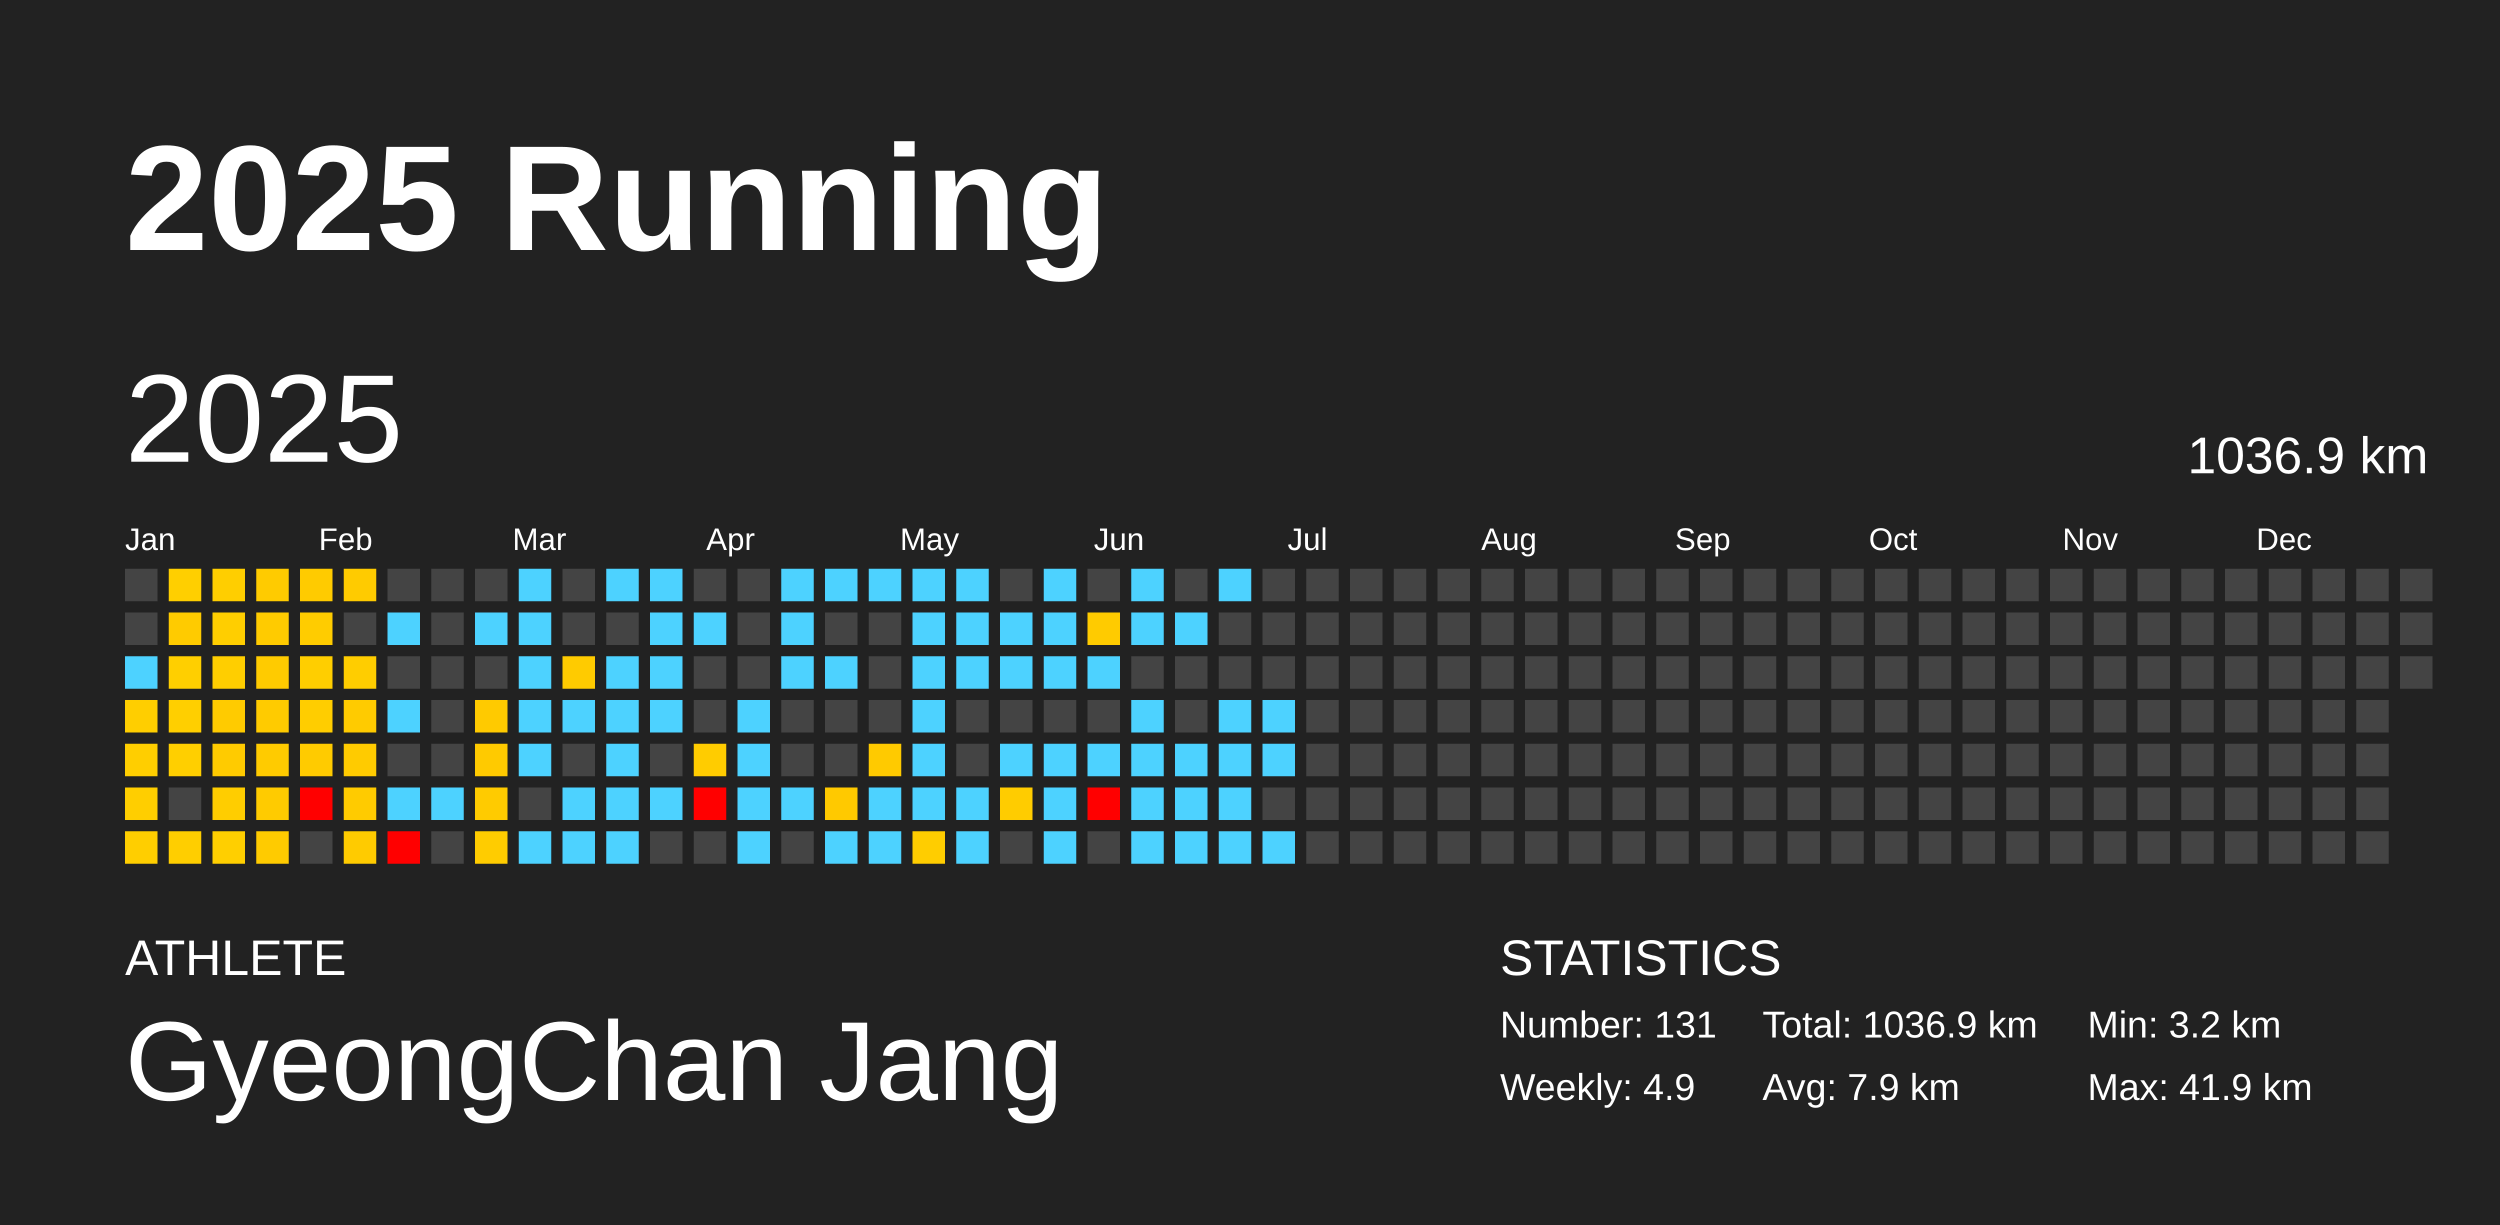
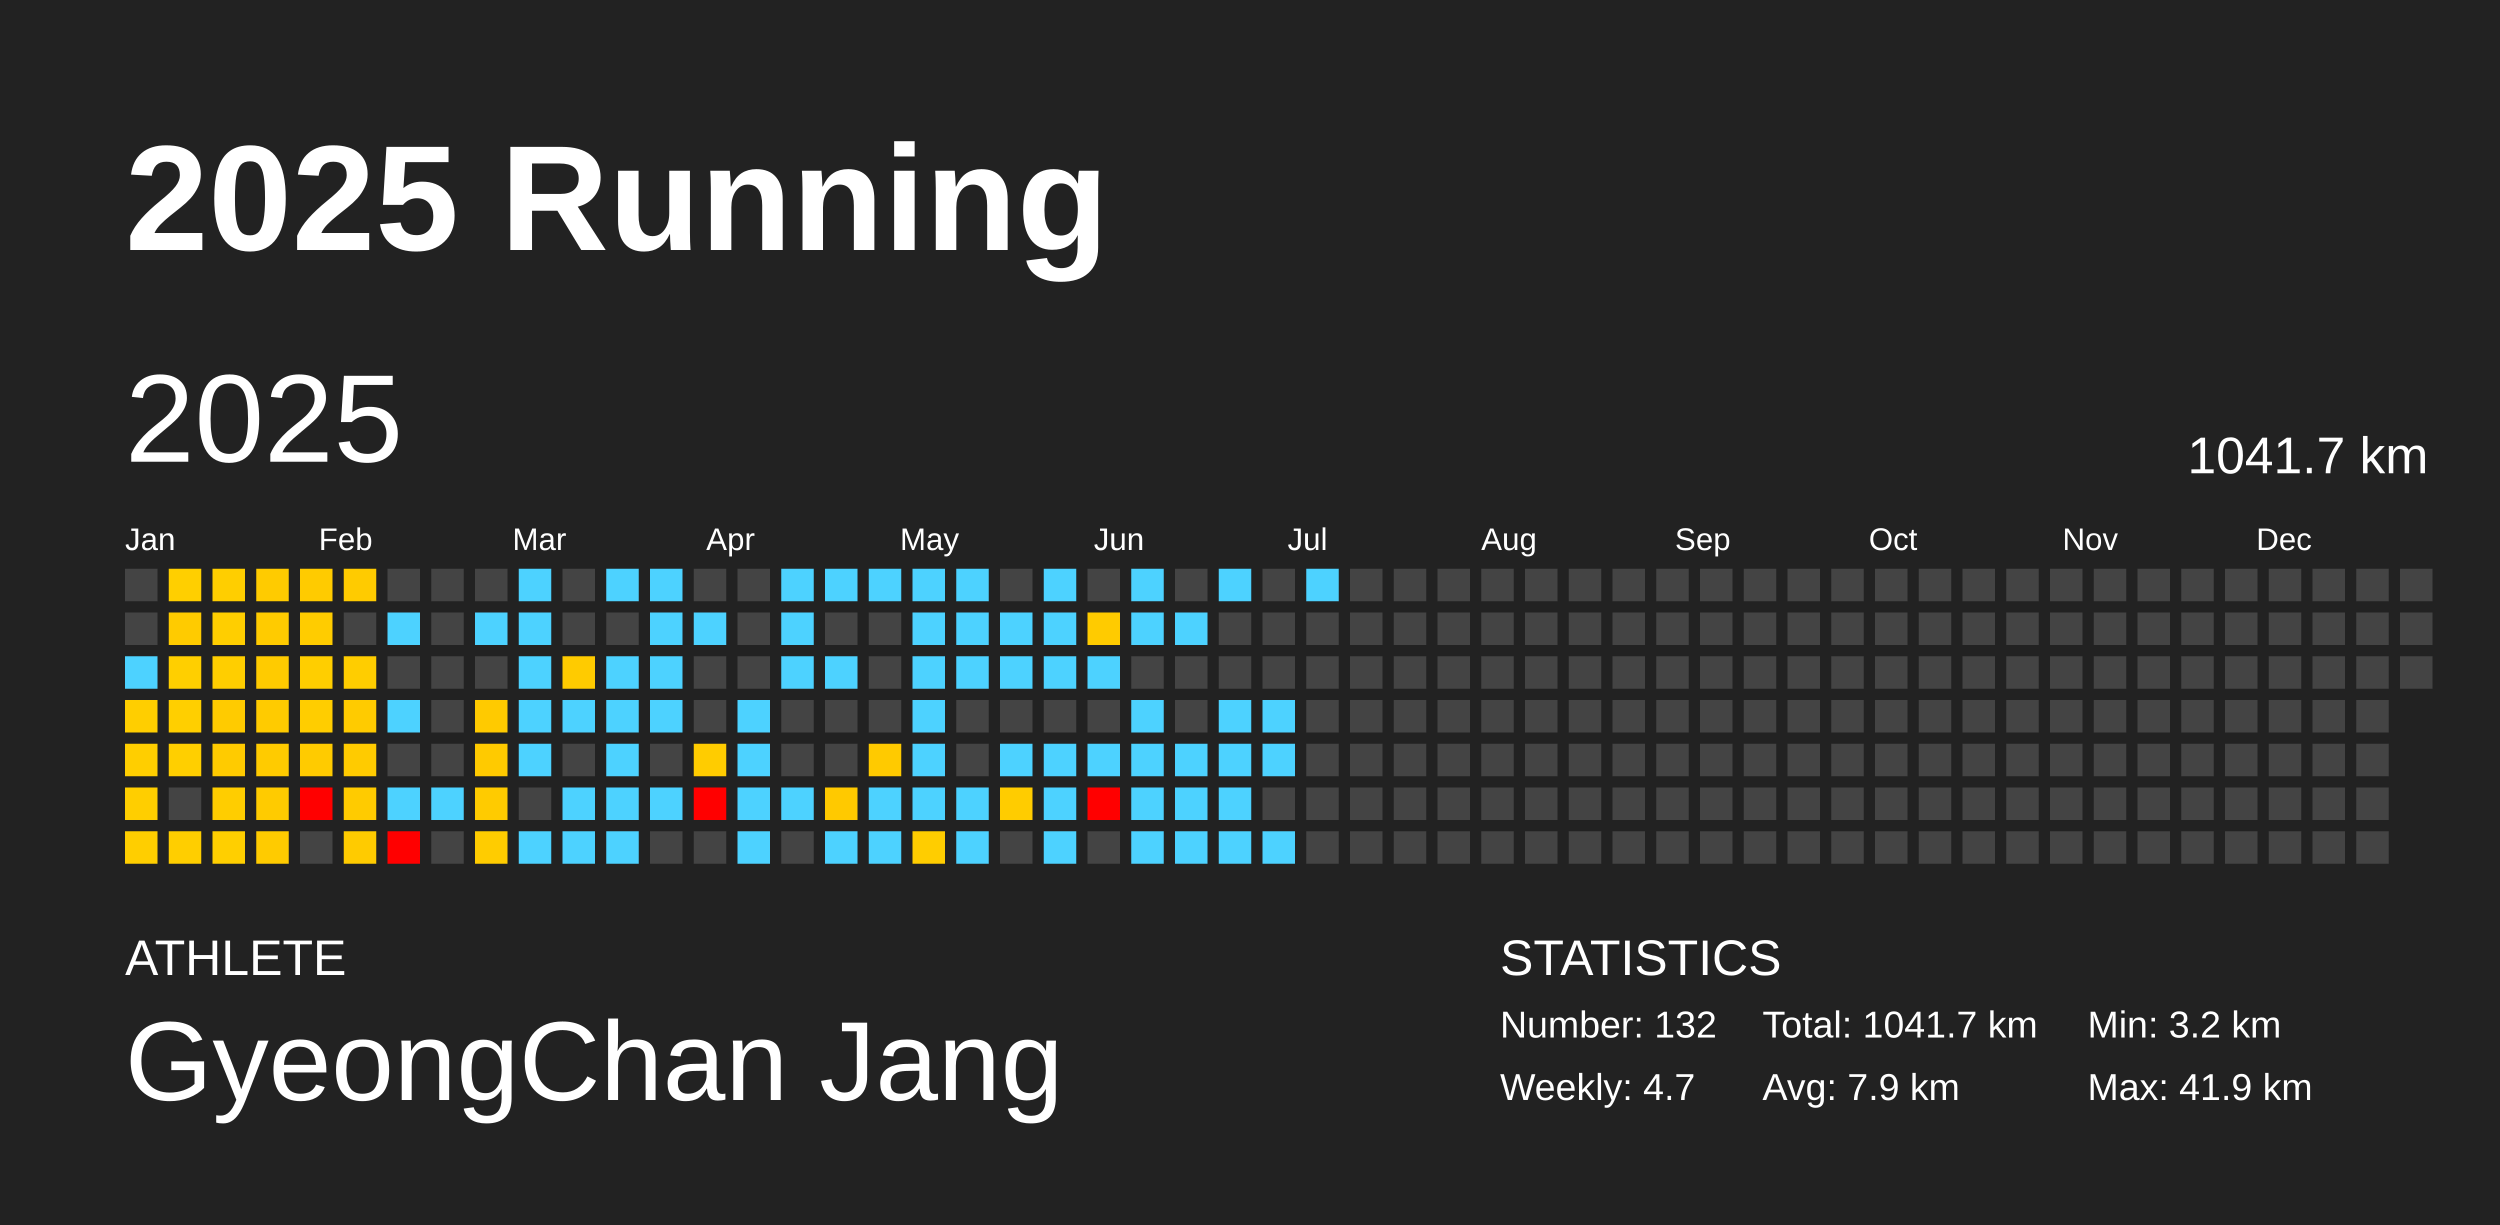
<svg xmlns="http://www.w3.org/2000/svg" baseProfile="full" height="98mm" version="1.1" viewBox="0,0,200,98" width="200mm">
  <defs />
  <rect fill="#222222" height="98" width="200" x="0" y="0" />
  <text fill="#FFFFFF" style="font-size:12px; font-family:Arial; font-weight:bold;" x="10" y="20">2025 Running</text>
  <text fill="#FFFFFF" style="font-size:4px; font-family:Arial" x="10" y="78">ATHLETE</text>
  <text fill="#FFFFFF" style="font-size:9px; font-family:Arial" x="10" y="88">GyeongChan Jang</text>
  <text fill="#FFFFFF" style="font-size:4px; font-family:Arial" x="120" y="78">STATISTICS</text>
-   <text fill="#FFFFFF" style="font-size:3px; font-family:Arial" x="120" y="83">Number: 131</text>
-   <text fill="#FFFFFF" style="font-size:3px; font-family:Arial" x="120" y="88">Weekly: 4.9</text>
-   <text fill="#FFFFFF" style="font-size:3px; font-family:Arial" x="141" y="83">Total: 1036.9 km</text>
+   <text fill="#FFFFFF" style="font-size:3px; font-family:Arial" x="120" y="83">Number: 132</text>
+   <text fill="#FFFFFF" style="font-size:3px; font-family:Arial" x="120" y="88">Weekly: 4.7</text>
+   <text fill="#FFFFFF" style="font-size:3px; font-family:Arial" x="141" y="83">Total: 1041.7 km</text>
  <text fill="#FFFFFF" style="font-size:3px; font-family:Arial" x="141" y="88">Avg: 7.9 km</text>
  <text fill="#FFFFFF" style="font-size:3px; font-family:Arial" x="167" y="83">Min: 3.2 km</text>
  <text fill="#FFFFFF" style="font-size:3px; font-family:Arial" x="167" y="88">Max: 41.9 km</text>
  <text dominant-baseline="hanging" fill="#FFFFFF" style="font-size:10.0px; font-family:Arial;" x="10" y="30">2025</text>
-   <text dominant-baseline="hanging" fill="#FFFFFF" style="font-size:4.125px; font-family:Arial;" x="175" y="35">1036.9 km</text>
+   <text dominant-baseline="hanging" fill="#FFFFFF" style="font-size:4.125px; font-family:Arial;" x="175" y="35">1041.7 km</text>
  <text fill="#FFFFFF" style="font-size:2.5px; font-family:Arial" x="10.0" y="44">Jan</text>
  <text fill="#FFFFFF" style="font-size:2.5px; font-family:Arial" x="25.5" y="44">Feb</text>
  <text fill="#FFFFFF" style="font-size:2.5px; font-family:Arial" x="41.0" y="44">Mar</text>
  <text fill="#FFFFFF" style="font-size:2.5px; font-family:Arial" x="56.5" y="44">Apr</text>
  <text fill="#FFFFFF" style="font-size:2.5px; font-family:Arial" x="72.0" y="44">May</text>
  <text fill="#FFFFFF" style="font-size:2.5px; font-family:Arial" x="87.5" y="44">Jun</text>
  <text fill="#FFFFFF" style="font-size:2.5px; font-family:Arial" x="103.0" y="44">Jul</text>
  <text fill="#FFFFFF" style="font-size:2.5px; font-family:Arial" x="118.5" y="44">Aug</text>
  <text fill="#FFFFFF" style="font-size:2.5px; font-family:Arial" x="134.0" y="44">Sep</text>
  <text fill="#FFFFFF" style="font-size:2.5px; font-family:Arial" x="149.5" y="44">Oct</text>
  <text fill="#FFFFFF" style="font-size:2.5px; font-family:Arial" x="165.0" y="44">Nov</text>
  <text fill="#FFFFFF" style="font-size:2.5px; font-family:Arial" x="180.5" y="44">Dec</text>
  <rect fill="#444444" height="2.6" width="2.6" x="10.0" y="45.5" />
  <rect fill="#444444" height="2.6" width="2.6" x="10.0" y="49.0" />
  <rect fill="#4dd2ff" height="2.6" width="2.6" x="10.0" y="52.5" />
  <rect fill="#ffce00" height="2.6" width="2.6" x="10.0" y="56.0" />
  <rect fill="#ffce00" height="2.6" width="2.6" x="10.0" y="59.5" />
  <rect fill="#ffce00" height="2.6" width="2.6" x="10.0" y="63.0" />
  <rect fill="#ffce00" height="2.6" width="2.6" x="10.0" y="66.5" />
  <rect fill="#ffcf00" height="2.6" width="2.6" x="13.5" y="45.5" />
  <rect fill="#ffcb00" height="2.6" width="2.6" x="13.5" y="49.0" />
  <rect fill="#ffcf00" height="2.6" width="2.6" x="13.5" y="52.5" />
  <rect fill="#ffcf00" height="2.6" width="2.6" x="13.5" y="56.0" />
  <rect fill="#ffcf00" height="2.6" width="2.6" x="13.5" y="59.5" />
  <rect fill="#444444" height="2.6" width="2.6" x="13.5" y="63.0" />
  <rect fill="#ffce00" height="2.6" width="2.6" x="13.5" y="66.5" />
  <rect fill="#ffce00" height="2.6" width="2.6" x="17.0" y="45.5" />
  <rect fill="#ffce00" height="2.6" width="2.6" x="17.0" y="49.0" />
  <rect fill="#ffce00" height="2.6" width="2.6" x="17.0" y="52.5" />
  <rect fill="#ffcb00" height="2.6" width="2.6" x="17.0" y="56.0" />
  <rect fill="#ffcb00" height="2.6" width="2.6" x="17.0" y="59.5" />
  <rect fill="#ffcd00" height="2.6" width="2.6" x="17.0" y="63.0" />
  <rect fill="#ffcf00" height="2.6" width="2.6" x="17.0" y="66.5" />
  <rect fill="#ffcb00" height="2.6" width="2.6" x="20.5" y="45.5" />
  <rect fill="#ffcb00" height="2.6" width="2.6" x="20.5" y="49.0" />
  <rect fill="#ffcb00" height="2.6" width="2.6" x="20.5" y="52.5" />
  <rect fill="#ffcb00" height="2.6" width="2.6" x="20.5" y="56.0" />
  <rect fill="#ffcb00" height="2.6" width="2.6" x="20.5" y="59.5" />
  <rect fill="#ffcb00" height="2.6" width="2.6" x="20.5" y="63.0" />
  <rect fill="#ffcb00" height="2.6" width="2.6" x="20.5" y="66.5" />
  <rect fill="#ffcb00" height="2.6" width="2.6" x="24.0" y="45.5" />
  <rect fill="#ffcc00" height="2.6" width="2.6" x="24.0" y="49.0" />
  <rect fill="#ffce00" height="2.6" width="2.6" x="24.0" y="52.5" />
  <rect fill="#ffcd00" height="2.6" width="2.6" x="24.0" y="56.0" />
  <rect fill="#ffcb00" height="2.6" width="2.6" x="24.0" y="59.5" />
  <rect fill="red" height="2.6" width="2.6" x="24.0" y="63.0" />
  <rect fill="#444444" height="2.6" width="2.6" x="24.0" y="66.5" />
  <rect fill="#ffcb00" height="2.6" width="2.6" x="27.5" y="45.5" />
  <rect fill="#444444" height="2.6" width="2.6" x="27.5" y="49.0" />
  <rect fill="#ffcd00" height="2.6" width="2.6" x="27.5" y="52.5" />
  <rect fill="#ffcb00" height="2.6" width="2.6" x="27.5" y="56.0" />
  <rect fill="#ffcb00" height="2.6" width="2.6" x="27.5" y="59.5" />
  <rect fill="#ffcb00" height="2.6" width="2.6" x="27.5" y="63.0" />
  <rect fill="#ffcb00" height="2.6" width="2.6" x="27.5" y="66.5" />
  <rect fill="#444444" height="2.6" width="2.6" x="31.0" y="45.5" />
  <rect fill="#4dd2ff" height="2.6" width="2.6" x="31.0" y="49.0" />
  <rect fill="#444444" height="2.6" width="2.6" x="31.0" y="52.5" />
  <rect fill="#4dd2ff" height="2.6" width="2.6" x="31.0" y="56.0" />
  <rect fill="#444444" height="2.6" width="2.6" x="31.0" y="59.5" />
  <rect fill="#4dd2ff" height="2.6" width="2.6" x="31.0" y="63.0" />
  <rect fill="red" height="2.6" width="2.6" x="31.0" y="66.5" />
  <rect fill="#444444" height="2.6" width="2.6" x="34.5" y="45.5" />
  <rect fill="#444444" height="2.6" width="2.6" x="34.5" y="49.0" />
  <rect fill="#444444" height="2.6" width="2.6" x="34.5" y="52.5" />
  <rect fill="#444444" height="2.6" width="2.6" x="34.5" y="56.0" />
  <rect fill="#444444" height="2.6" width="2.6" x="34.5" y="59.5" />
  <rect fill="#4dd2ff" height="2.6" width="2.6" x="34.5" y="63.0" />
  <rect fill="#444444" height="2.6" width="2.6" x="34.5" y="66.5" />
  <rect fill="#444444" height="2.6" width="2.6" x="38.0" y="45.5" />
  <rect fill="#4dd2ff" height="2.6" width="2.6" x="38.0" y="49.0" />
  <rect fill="#444444" height="2.6" width="2.6" x="38.0" y="52.5" />
  <rect fill="#ffca00" height="2.6" width="2.6" x="38.0" y="56.0" />
  <rect fill="#ffca00" height="2.6" width="2.6" x="38.0" y="59.5" />
  <rect fill="#ffcb00" height="2.6" width="2.6" x="38.0" y="63.0" />
  <rect fill="#ffcc00" height="2.6" width="2.6" x="38.0" y="66.5" />
  <rect fill="#4dd2ff" height="2.6" width="2.6" x="41.5" y="45.5" />
  <rect fill="#4dd2ff" height="2.6" width="2.6" x="41.5" y="49.0" />
  <rect fill="#4dd2ff" height="2.6" width="2.6" x="41.5" y="52.5" />
  <rect fill="#4dd2ff" height="2.6" width="2.6" x="41.5" y="56.0" />
  <rect fill="#4dd2ff" height="2.6" width="2.6" x="41.5" y="59.5" />
  <rect fill="#444444" height="2.6" width="2.6" x="41.5" y="63.0" />
  <rect fill="#4dd2ff" height="2.6" width="2.6" x="41.5" y="66.5" />
  <rect fill="#444444" height="2.6" width="2.6" x="45.0" y="45.5" />
  <rect fill="#444444" height="2.6" width="2.6" x="45.0" y="49.0" />
  <rect fill="#ffcb00" height="2.6" width="2.6" x="45.0" y="52.5" />
  <rect fill="#4dd2ff" height="2.6" width="2.6" x="45.0" y="56.0" />
  <rect fill="#444444" height="2.6" width="2.6" x="45.0" y="59.5" />
  <rect fill="#4dd2ff" height="2.6" width="2.6" x="45.0" y="63.0" />
  <rect fill="#4dd2ff" height="2.6" width="2.6" x="45.0" y="66.5" />
  <rect fill="#4dd2ff" height="2.6" width="2.6" x="48.5" y="45.5" />
  <rect fill="#444444" height="2.6" width="2.6" x="48.5" y="49.0" />
  <rect fill="#4dd2ff" height="2.6" width="2.6" x="48.5" y="52.5" />
  <rect fill="#4dd2ff" height="2.6" width="2.6" x="48.5" y="56.0" />
  <rect fill="#4dd2ff" height="2.6" width="2.6" x="48.5" y="59.5" />
  <rect fill="#4dd2ff" height="2.6" width="2.6" x="48.5" y="63.0" />
  <rect fill="#4dd2ff" height="2.6" width="2.6" x="48.5" y="66.5" />
  <rect fill="#4dd2ff" height="2.6" width="2.6" x="52.0" y="45.5" />
  <rect fill="#4dd2ff" height="2.6" width="2.6" x="52.0" y="49.0" />
  <rect fill="#4dd2ff" height="2.6" width="2.6" x="52.0" y="52.5" />
  <rect fill="#4dd2ff" height="2.6" width="2.6" x="52.0" y="56.0" />
  <rect fill="#444444" height="2.6" width="2.6" x="52.0" y="59.5" />
  <rect fill="#4dd2ff" height="2.6" width="2.6" x="52.0" y="63.0" />
  <rect fill="#444444" height="2.6" width="2.6" x="52.0" y="66.5" />
  <rect fill="#444444" height="2.6" width="2.6" x="55.5" y="45.5" />
  <rect fill="#4dd2ff" height="2.6" width="2.6" x="55.5" y="49.0" />
  <rect fill="#444444" height="2.6" width="2.6" x="55.5" y="52.5" />
  <rect fill="#444444" height="2.6" width="2.6" x="55.5" y="56.0" />
  <rect fill="#ffcc00" height="2.6" width="2.6" x="55.5" y="59.5" />
  <rect fill="red" height="2.6" width="2.6" x="55.5" y="63.0" />
  <rect fill="#444444" height="2.6" width="2.6" x="55.5" y="66.5" />
  <rect fill="#444444" height="2.6" width="2.6" x="59.0" y="45.5" />
  <rect fill="#444444" height="2.6" width="2.6" x="59.0" y="49.0" />
  <rect fill="#444444" height="2.6" width="2.6" x="59.0" y="52.5" />
  <rect fill="#4dd2ff" height="2.6" width="2.6" x="59.0" y="56.0" />
  <rect fill="#4dd2ff" height="2.6" width="2.6" x="59.0" y="59.5" />
  <rect fill="#4dd2ff" height="2.6" width="2.6" x="59.0" y="63.0" />
  <rect fill="#4dd2ff" height="2.6" width="2.6" x="59.0" y="66.5" />
  <rect fill="#4dd2ff" height="2.6" width="2.6" x="62.5" y="45.5" />
  <rect fill="#4dd2ff" height="2.6" width="2.6" x="62.5" y="49.0" />
  <rect fill="#4dd2ff" height="2.6" width="2.6" x="62.5" y="52.5" />
  <rect fill="#444444" height="2.6" width="2.6" x="62.5" y="56.0" />
  <rect fill="#444444" height="2.6" width="2.6" x="62.5" y="59.5" />
  <rect fill="#4dd2ff" height="2.6" width="2.6" x="62.5" y="63.0" />
  <rect fill="#444444" height="2.6" width="2.6" x="62.5" y="66.5" />
  <rect fill="#4dd2ff" height="2.6" width="2.6" x="66.0" y="45.5" />
  <rect fill="#444444" height="2.6" width="2.6" x="66.0" y="49.0" />
  <rect fill="#4dd2ff" height="2.6" width="2.6" x="66.0" y="52.5" />
  <rect fill="#444444" height="2.6" width="2.6" x="66.0" y="56.0" />
  <rect fill="#444444" height="2.6" width="2.6" x="66.0" y="59.5" />
  <rect fill="#ffc900" height="2.6" width="2.6" x="66.0" y="63.0" />
  <rect fill="#4dd2ff" height="2.6" width="2.6" x="66.0" y="66.5" />
  <rect fill="#4dd2ff" height="2.6" width="2.6" x="69.5" y="45.5" />
  <rect fill="#444444" height="2.6" width="2.6" x="69.5" y="49.0" />
  <rect fill="#444444" height="2.6" width="2.6" x="69.5" y="52.5" />
  <rect fill="#444444" height="2.6" width="2.6" x="69.5" y="56.0" />
  <rect fill="#ffca00" height="2.6" width="2.6" x="69.5" y="59.5" />
  <rect fill="#4dd2ff" height="2.6" width="2.6" x="69.5" y="63.0" />
  <rect fill="#4dd2ff" height="2.6" width="2.6" x="69.5" y="66.5" />
  <rect fill="#4dd2ff" height="2.6" width="2.6" x="73.0" y="45.5" />
  <rect fill="#4dd2ff" height="2.6" width="2.6" x="73.0" y="49.0" />
  <rect fill="#4dd2ff" height="2.6" width="2.6" x="73.0" y="52.5" />
  <rect fill="#4dd2ff" height="2.6" width="2.6" x="73.0" y="56.0" />
  <rect fill="#4dd2ff" height="2.6" width="2.6" x="73.0" y="59.5" />
  <rect fill="#4dd2ff" height="2.6" width="2.6" x="73.0" y="63.0" />
  <rect fill="#ffcd00" height="2.6" width="2.6" x="73.0" y="66.5" />
  <rect fill="#4dd2ff" height="2.6" width="2.6" x="76.5" y="45.5" />
  <rect fill="#4dd2ff" height="2.6" width="2.6" x="76.5" y="49.0" />
  <rect fill="#4dd2ff" height="2.6" width="2.6" x="76.5" y="52.5" />
  <rect fill="#444444" height="2.6" width="2.6" x="76.5" y="56.0" />
  <rect fill="#444444" height="2.6" width="2.6" x="76.5" y="59.5" />
  <rect fill="#4dd2ff" height="2.6" width="2.6" x="76.5" y="63.0" />
  <rect fill="#4dd2ff" height="2.6" width="2.6" x="76.5" y="66.5" />
  <rect fill="#444444" height="2.6" width="2.6" x="80.0" y="45.5" />
  <rect fill="#4dd2ff" height="2.6" width="2.6" x="80.0" y="49.0" />
  <rect fill="#4dd2ff" height="2.6" width="2.6" x="80.0" y="52.5" />
  <rect fill="#444444" height="2.6" width="2.6" x="80.0" y="56.0" />
  <rect fill="#4dd2ff" height="2.6" width="2.6" x="80.0" y="59.5" />
  <rect fill="#ffcc00" height="2.6" width="2.6" x="80.0" y="63.0" />
  <rect fill="#444444" height="2.6" width="2.6" x="80.0" y="66.5" />
  <rect fill="#4dd2ff" height="2.6" width="2.6" x="83.5" y="45.5" />
  <rect fill="#4dd2ff" height="2.6" width="2.6" x="83.5" y="49.0" />
  <rect fill="#4dd2ff" height="2.6" width="2.6" x="83.5" y="52.5" />
  <rect fill="#444444" height="2.6" width="2.6" x="83.5" y="56.0" />
  <rect fill="#4dd2ff" height="2.6" width="2.6" x="83.5" y="59.5" />
  <rect fill="#4dd2ff" height="2.6" width="2.6" x="83.5" y="63.0" />
  <rect fill="#4dd2ff" height="2.6" width="2.6" x="83.5" y="66.5" />
  <rect fill="#444444" height="2.6" width="2.6" x="87.0" y="45.5" />
  <rect fill="#ffcb00" height="2.6" width="2.6" x="87.0" y="49.0" />
  <rect fill="#4dd2ff" height="2.6" width="2.6" x="87.0" y="52.5" />
  <rect fill="#444444" height="2.6" width="2.6" x="87.0" y="56.0" />
  <rect fill="#4dd2ff" height="2.6" width="2.6" x="87.0" y="59.5" />
  <rect fill="red" height="2.6" width="2.6" x="87.0" y="63.0" />
  <rect fill="#444444" height="2.6" width="2.6" x="87.0" y="66.5" />
  <rect fill="#4dd2ff" height="2.6" width="2.6" x="90.5" y="45.5" />
  <rect fill="#4dd2ff" height="2.6" width="2.6" x="90.5" y="49.0" />
  <rect fill="#444444" height="2.6" width="2.6" x="90.5" y="52.5" />
  <rect fill="#4dd2ff" height="2.6" width="2.6" x="90.5" y="56.0" />
  <rect fill="#4dd2ff" height="2.6" width="2.6" x="90.5" y="59.5" />
  <rect fill="#4dd2ff" height="2.6" width="2.6" x="90.5" y="63.0" />
  <rect fill="#4dd2ff" height="2.6" width="2.6" x="90.5" y="66.5" />
  <rect fill="#444444" height="2.6" width="2.6" x="94.0" y="45.5" />
  <rect fill="#4dd2ff" height="2.6" width="2.6" x="94.0" y="49.0" />
  <rect fill="#444444" height="2.6" width="2.6" x="94.0" y="52.5" />
  <rect fill="#444444" height="2.6" width="2.6" x="94.0" y="56.0" />
  <rect fill="#4dd2ff" height="2.6" width="2.6" x="94.0" y="59.5" />
  <rect fill="#4dd2ff" height="2.6" width="2.6" x="94.0" y="63.0" />
  <rect fill="#4dd2ff" height="2.6" width="2.6" x="94.0" y="66.5" />
  <rect fill="#4dd2ff" height="2.6" width="2.6" x="97.5" y="45.5" />
  <rect fill="#444444" height="2.6" width="2.6" x="97.5" y="49.0" />
  <rect fill="#444444" height="2.6" width="2.6" x="97.5" y="52.5" />
  <rect fill="#4dd2ff" height="2.6" width="2.6" x="97.5" y="56.0" />
  <rect fill="#4dd2ff" height="2.6" width="2.6" x="97.5" y="59.5" />
  <rect fill="#4dd2ff" height="2.6" width="2.6" x="97.5" y="63.0" />
  <rect fill="#4dd2ff" height="2.6" width="2.6" x="97.5" y="66.5" />
  <rect fill="#444444" height="2.6" width="2.6" x="101.0" y="45.5" />
  <rect fill="#444444" height="2.6" width="2.6" x="101.0" y="49.0" />
  <rect fill="#444444" height="2.6" width="2.6" x="101.0" y="52.5" />
  <rect fill="#4dd2ff" height="2.6" width="2.6" x="101.0" y="56.0" />
  <rect fill="#4dd2ff" height="2.6" width="2.6" x="101.0" y="59.5" />
  <rect fill="#444444" height="2.6" width="2.6" x="101.0" y="63.0" />
  <rect fill="#4dd2ff" height="2.6" width="2.6" x="101.0" y="66.5" />
-   <rect fill="#444444" height="2.6" width="2.6" x="104.5" y="45.5" />
+   <rect fill="#4dd2ff" height="2.6" width="2.6" x="104.5" y="45.5" />
  <rect fill="#444444" height="2.6" width="2.6" x="104.5" y="49.0" />
  <rect fill="#444444" height="2.6" width="2.6" x="104.5" y="52.5" />
  <rect fill="#444444" height="2.6" width="2.6" x="104.5" y="56.0" />
  <rect fill="#444444" height="2.6" width="2.6" x="104.5" y="59.5" />
  <rect fill="#444444" height="2.6" width="2.6" x="104.5" y="63.0" />
  <rect fill="#444444" height="2.6" width="2.6" x="104.5" y="66.5" />
  <rect fill="#444444" height="2.6" width="2.6" x="108.0" y="45.5" />
  <rect fill="#444444" height="2.6" width="2.6" x="108.0" y="49.0" />
  <rect fill="#444444" height="2.6" width="2.6" x="108.0" y="52.5" />
  <rect fill="#444444" height="2.6" width="2.6" x="108.0" y="56.0" />
  <rect fill="#444444" height="2.6" width="2.6" x="108.0" y="59.5" />
  <rect fill="#444444" height="2.6" width="2.6" x="108.0" y="63.0" />
  <rect fill="#444444" height="2.6" width="2.6" x="108.0" y="66.5" />
  <rect fill="#444444" height="2.6" width="2.6" x="111.5" y="45.5" />
  <rect fill="#444444" height="2.6" width="2.6" x="111.5" y="49.0" />
  <rect fill="#444444" height="2.6" width="2.6" x="111.5" y="52.5" />
  <rect fill="#444444" height="2.6" width="2.6" x="111.5" y="56.0" />
  <rect fill="#444444" height="2.6" width="2.6" x="111.5" y="59.5" />
  <rect fill="#444444" height="2.6" width="2.6" x="111.5" y="63.0" />
  <rect fill="#444444" height="2.6" width="2.6" x="111.5" y="66.5" />
  <rect fill="#444444" height="2.6" width="2.6" x="115.0" y="45.5" />
  <rect fill="#444444" height="2.6" width="2.6" x="115.0" y="49.0" />
  <rect fill="#444444" height="2.6" width="2.6" x="115.0" y="52.5" />
  <rect fill="#444444" height="2.6" width="2.6" x="115.0" y="56.0" />
  <rect fill="#444444" height="2.6" width="2.6" x="115.0" y="59.5" />
  <rect fill="#444444" height="2.6" width="2.6" x="115.0" y="63.0" />
  <rect fill="#444444" height="2.6" width="2.6" x="115.0" y="66.5" />
  <rect fill="#444444" height="2.6" width="2.6" x="118.5" y="45.5" />
  <rect fill="#444444" height="2.6" width="2.6" x="118.5" y="49.0" />
  <rect fill="#444444" height="2.6" width="2.6" x="118.5" y="52.5" />
  <rect fill="#444444" height="2.6" width="2.6" x="118.5" y="56.0" />
  <rect fill="#444444" height="2.6" width="2.6" x="118.5" y="59.5" />
  <rect fill="#444444" height="2.6" width="2.6" x="118.5" y="63.0" />
  <rect fill="#444444" height="2.6" width="2.6" x="118.5" y="66.5" />
  <rect fill="#444444" height="2.6" width="2.6" x="122.0" y="45.5" />
  <rect fill="#444444" height="2.6" width="2.6" x="122.0" y="49.0" />
  <rect fill="#444444" height="2.6" width="2.6" x="122.0" y="52.5" />
  <rect fill="#444444" height="2.6" width="2.6" x="122.0" y="56.0" />
  <rect fill="#444444" height="2.6" width="2.6" x="122.0" y="59.5" />
  <rect fill="#444444" height="2.6" width="2.6" x="122.0" y="63.0" />
  <rect fill="#444444" height="2.6" width="2.6" x="122.0" y="66.5" />
  <rect fill="#444444" height="2.6" width="2.6" x="125.5" y="45.5" />
  <rect fill="#444444" height="2.6" width="2.6" x="125.5" y="49.0" />
  <rect fill="#444444" height="2.6" width="2.6" x="125.5" y="52.5" />
  <rect fill="#444444" height="2.6" width="2.6" x="125.5" y="56.0" />
  <rect fill="#444444" height="2.6" width="2.6" x="125.5" y="59.5" />
  <rect fill="#444444" height="2.6" width="2.6" x="125.5" y="63.0" />
  <rect fill="#444444" height="2.6" width="2.6" x="125.5" y="66.5" />
  <rect fill="#444444" height="2.6" width="2.6" x="129.0" y="45.5" />
  <rect fill="#444444" height="2.6" width="2.6" x="129.0" y="49.0" />
  <rect fill="#444444" height="2.6" width="2.6" x="129.0" y="52.5" />
  <rect fill="#444444" height="2.6" width="2.6" x="129.0" y="56.0" />
  <rect fill="#444444" height="2.6" width="2.6" x="129.0" y="59.5" />
  <rect fill="#444444" height="2.6" width="2.6" x="129.0" y="63.0" />
  <rect fill="#444444" height="2.6" width="2.6" x="129.0" y="66.5" />
  <rect fill="#444444" height="2.6" width="2.6" x="132.5" y="45.5" />
  <rect fill="#444444" height="2.6" width="2.6" x="132.5" y="49.0" />
  <rect fill="#444444" height="2.6" width="2.6" x="132.5" y="52.5" />
  <rect fill="#444444" height="2.6" width="2.6" x="132.5" y="56.0" />
  <rect fill="#444444" height="2.6" width="2.6" x="132.5" y="59.5" />
  <rect fill="#444444" height="2.6" width="2.6" x="132.5" y="63.0" />
  <rect fill="#444444" height="2.6" width="2.6" x="132.5" y="66.5" />
  <rect fill="#444444" height="2.6" width="2.6" x="136.0" y="45.5" />
  <rect fill="#444444" height="2.6" width="2.6" x="136.0" y="49.0" />
  <rect fill="#444444" height="2.6" width="2.6" x="136.0" y="52.5" />
  <rect fill="#444444" height="2.6" width="2.6" x="136.0" y="56.0" />
  <rect fill="#444444" height="2.6" width="2.6" x="136.0" y="59.5" />
  <rect fill="#444444" height="2.6" width="2.6" x="136.0" y="63.0" />
  <rect fill="#444444" height="2.6" width="2.6" x="136.0" y="66.5" />
  <rect fill="#444444" height="2.6" width="2.6" x="139.5" y="45.5" />
  <rect fill="#444444" height="2.6" width="2.6" x="139.5" y="49.0" />
  <rect fill="#444444" height="2.6" width="2.6" x="139.5" y="52.5" />
  <rect fill="#444444" height="2.6" width="2.6" x="139.5" y="56.0" />
  <rect fill="#444444" height="2.6" width="2.6" x="139.5" y="59.5" />
  <rect fill="#444444" height="2.6" width="2.6" x="139.5" y="63.0" />
  <rect fill="#444444" height="2.6" width="2.6" x="139.5" y="66.5" />
  <rect fill="#444444" height="2.6" width="2.6" x="143.0" y="45.5" />
  <rect fill="#444444" height="2.6" width="2.6" x="143.0" y="49.0" />
  <rect fill="#444444" height="2.6" width="2.6" x="143.0" y="52.5" />
  <rect fill="#444444" height="2.6" width="2.6" x="143.0" y="56.0" />
  <rect fill="#444444" height="2.6" width="2.6" x="143.0" y="59.5" />
  <rect fill="#444444" height="2.6" width="2.6" x="143.0" y="63.0" />
  <rect fill="#444444" height="2.6" width="2.6" x="143.0" y="66.5" />
  <rect fill="#444444" height="2.6" width="2.6" x="146.5" y="45.5" />
  <rect fill="#444444" height="2.6" width="2.6" x="146.5" y="49.0" />
  <rect fill="#444444" height="2.6" width="2.6" x="146.5" y="52.5" />
  <rect fill="#444444" height="2.6" width="2.6" x="146.5" y="56.0" />
  <rect fill="#444444" height="2.6" width="2.6" x="146.5" y="59.5" />
  <rect fill="#444444" height="2.6" width="2.6" x="146.5" y="63.0" />
  <rect fill="#444444" height="2.6" width="2.6" x="146.5" y="66.5" />
  <rect fill="#444444" height="2.6" width="2.6" x="150.0" y="45.5" />
  <rect fill="#444444" height="2.6" width="2.6" x="150.0" y="49.0" />
  <rect fill="#444444" height="2.6" width="2.6" x="150.0" y="52.5" />
  <rect fill="#444444" height="2.6" width="2.6" x="150.0" y="56.0" />
  <rect fill="#444444" height="2.6" width="2.6" x="150.0" y="59.5" />
  <rect fill="#444444" height="2.6" width="2.6" x="150.0" y="63.0" />
  <rect fill="#444444" height="2.6" width="2.6" x="150.0" y="66.5" />
  <rect fill="#444444" height="2.6" width="2.6" x="153.5" y="45.5" />
  <rect fill="#444444" height="2.6" width="2.6" x="153.5" y="49.0" />
  <rect fill="#444444" height="2.6" width="2.6" x="153.5" y="52.5" />
  <rect fill="#444444" height="2.6" width="2.6" x="153.5" y="56.0" />
  <rect fill="#444444" height="2.6" width="2.6" x="153.5" y="59.5" />
  <rect fill="#444444" height="2.6" width="2.6" x="153.5" y="63.0" />
  <rect fill="#444444" height="2.6" width="2.6" x="153.5" y="66.5" />
  <rect fill="#444444" height="2.6" width="2.6" x="157.0" y="45.5" />
  <rect fill="#444444" height="2.6" width="2.6" x="157.0" y="49.0" />
  <rect fill="#444444" height="2.6" width="2.6" x="157.0" y="52.5" />
  <rect fill="#444444" height="2.6" width="2.6" x="157.0" y="56.0" />
  <rect fill="#444444" height="2.6" width="2.6" x="157.0" y="59.5" />
  <rect fill="#444444" height="2.6" width="2.6" x="157.0" y="63.0" />
  <rect fill="#444444" height="2.6" width="2.6" x="157.0" y="66.5" />
  <rect fill="#444444" height="2.6" width="2.6" x="160.5" y="45.5" />
  <rect fill="#444444" height="2.6" width="2.6" x="160.5" y="49.0" />
  <rect fill="#444444" height="2.6" width="2.6" x="160.5" y="52.5" />
  <rect fill="#444444" height="2.6" width="2.6" x="160.5" y="56.0" />
  <rect fill="#444444" height="2.6" width="2.6" x="160.5" y="59.5" />
  <rect fill="#444444" height="2.6" width="2.6" x="160.5" y="63.0" />
  <rect fill="#444444" height="2.6" width="2.6" x="160.5" y="66.5" />
  <rect fill="#444444" height="2.6" width="2.6" x="164.0" y="45.5" />
  <rect fill="#444444" height="2.6" width="2.6" x="164.0" y="49.0" />
  <rect fill="#444444" height="2.6" width="2.6" x="164.0" y="52.5" />
  <rect fill="#444444" height="2.6" width="2.6" x="164.0" y="56.0" />
  <rect fill="#444444" height="2.6" width="2.6" x="164.0" y="59.5" />
  <rect fill="#444444" height="2.6" width="2.6" x="164.0" y="63.0" />
  <rect fill="#444444" height="2.6" width="2.6" x="164.0" y="66.5" />
  <rect fill="#444444" height="2.6" width="2.6" x="167.5" y="45.5" />
  <rect fill="#444444" height="2.6" width="2.6" x="167.5" y="49.0" />
  <rect fill="#444444" height="2.6" width="2.6" x="167.5" y="52.5" />
  <rect fill="#444444" height="2.6" width="2.6" x="167.5" y="56.0" />
  <rect fill="#444444" height="2.6" width="2.6" x="167.5" y="59.5" />
  <rect fill="#444444" height="2.6" width="2.6" x="167.5" y="63.0" />
  <rect fill="#444444" height="2.6" width="2.6" x="167.5" y="66.5" />
  <rect fill="#444444" height="2.6" width="2.6" x="171.0" y="45.5" />
  <rect fill="#444444" height="2.6" width="2.6" x="171.0" y="49.0" />
  <rect fill="#444444" height="2.6" width="2.6" x="171.0" y="52.5" />
  <rect fill="#444444" height="2.6" width="2.6" x="171.0" y="56.0" />
  <rect fill="#444444" height="2.6" width="2.6" x="171.0" y="59.5" />
  <rect fill="#444444" height="2.6" width="2.6" x="171.0" y="63.0" />
  <rect fill="#444444" height="2.6" width="2.6" x="171.0" y="66.5" />
  <rect fill="#444444" height="2.6" width="2.6" x="174.5" y="45.5" />
  <rect fill="#444444" height="2.6" width="2.6" x="174.5" y="49.0" />
  <rect fill="#444444" height="2.6" width="2.6" x="174.5" y="52.5" />
  <rect fill="#444444" height="2.6" width="2.6" x="174.5" y="56.0" />
  <rect fill="#444444" height="2.6" width="2.6" x="174.5" y="59.5" />
  <rect fill="#444444" height="2.6" width="2.6" x="174.5" y="63.0" />
  <rect fill="#444444" height="2.6" width="2.6" x="174.5" y="66.5" />
  <rect fill="#444444" height="2.6" width="2.6" x="178.0" y="45.5" />
  <rect fill="#444444" height="2.6" width="2.6" x="178.0" y="49.0" />
  <rect fill="#444444" height="2.6" width="2.6" x="178.0" y="52.5" />
  <rect fill="#444444" height="2.6" width="2.6" x="178.0" y="56.0" />
  <rect fill="#444444" height="2.6" width="2.6" x="178.0" y="59.5" />
  <rect fill="#444444" height="2.6" width="2.6" x="178.0" y="63.0" />
  <rect fill="#444444" height="2.6" width="2.6" x="178.0" y="66.5" />
  <rect fill="#444444" height="2.6" width="2.6" x="181.5" y="45.5" />
  <rect fill="#444444" height="2.6" width="2.6" x="181.5" y="49.0" />
  <rect fill="#444444" height="2.6" width="2.6" x="181.5" y="52.5" />
  <rect fill="#444444" height="2.6" width="2.6" x="181.5" y="56.0" />
  <rect fill="#444444" height="2.6" width="2.6" x="181.5" y="59.5" />
  <rect fill="#444444" height="2.6" width="2.6" x="181.5" y="63.0" />
  <rect fill="#444444" height="2.6" width="2.6" x="181.5" y="66.5" />
  <rect fill="#444444" height="2.6" width="2.6" x="185.0" y="45.5" />
  <rect fill="#444444" height="2.6" width="2.6" x="185.0" y="49.0" />
  <rect fill="#444444" height="2.6" width="2.6" x="185.0" y="52.5" />
  <rect fill="#444444" height="2.6" width="2.6" x="185.0" y="56.0" />
  <rect fill="#444444" height="2.6" width="2.6" x="185.0" y="59.5" />
  <rect fill="#444444" height="2.6" width="2.6" x="185.0" y="63.0" />
  <rect fill="#444444" height="2.6" width="2.6" x="185.0" y="66.5" />
  <rect fill="#444444" height="2.6" width="2.6" x="188.5" y="45.5" />
  <rect fill="#444444" height="2.6" width="2.6" x="188.5" y="49.0" />
  <rect fill="#444444" height="2.6" width="2.6" x="188.5" y="52.5" />
  <rect fill="#444444" height="2.6" width="2.6" x="188.5" y="56.0" />
  <rect fill="#444444" height="2.6" width="2.6" x="188.5" y="59.5" />
  <rect fill="#444444" height="2.6" width="2.6" x="188.5" y="63.0" />
  <rect fill="#444444" height="2.6" width="2.6" x="188.5" y="66.5" />
  <rect fill="#444444" height="2.6" width="2.6" x="192.0" y="45.5" />
  <rect fill="#444444" height="2.6" width="2.6" x="192.0" y="49.0" />
  <rect fill="#444444" height="2.6" width="2.6" x="192.0" y="52.5" />
</svg>
